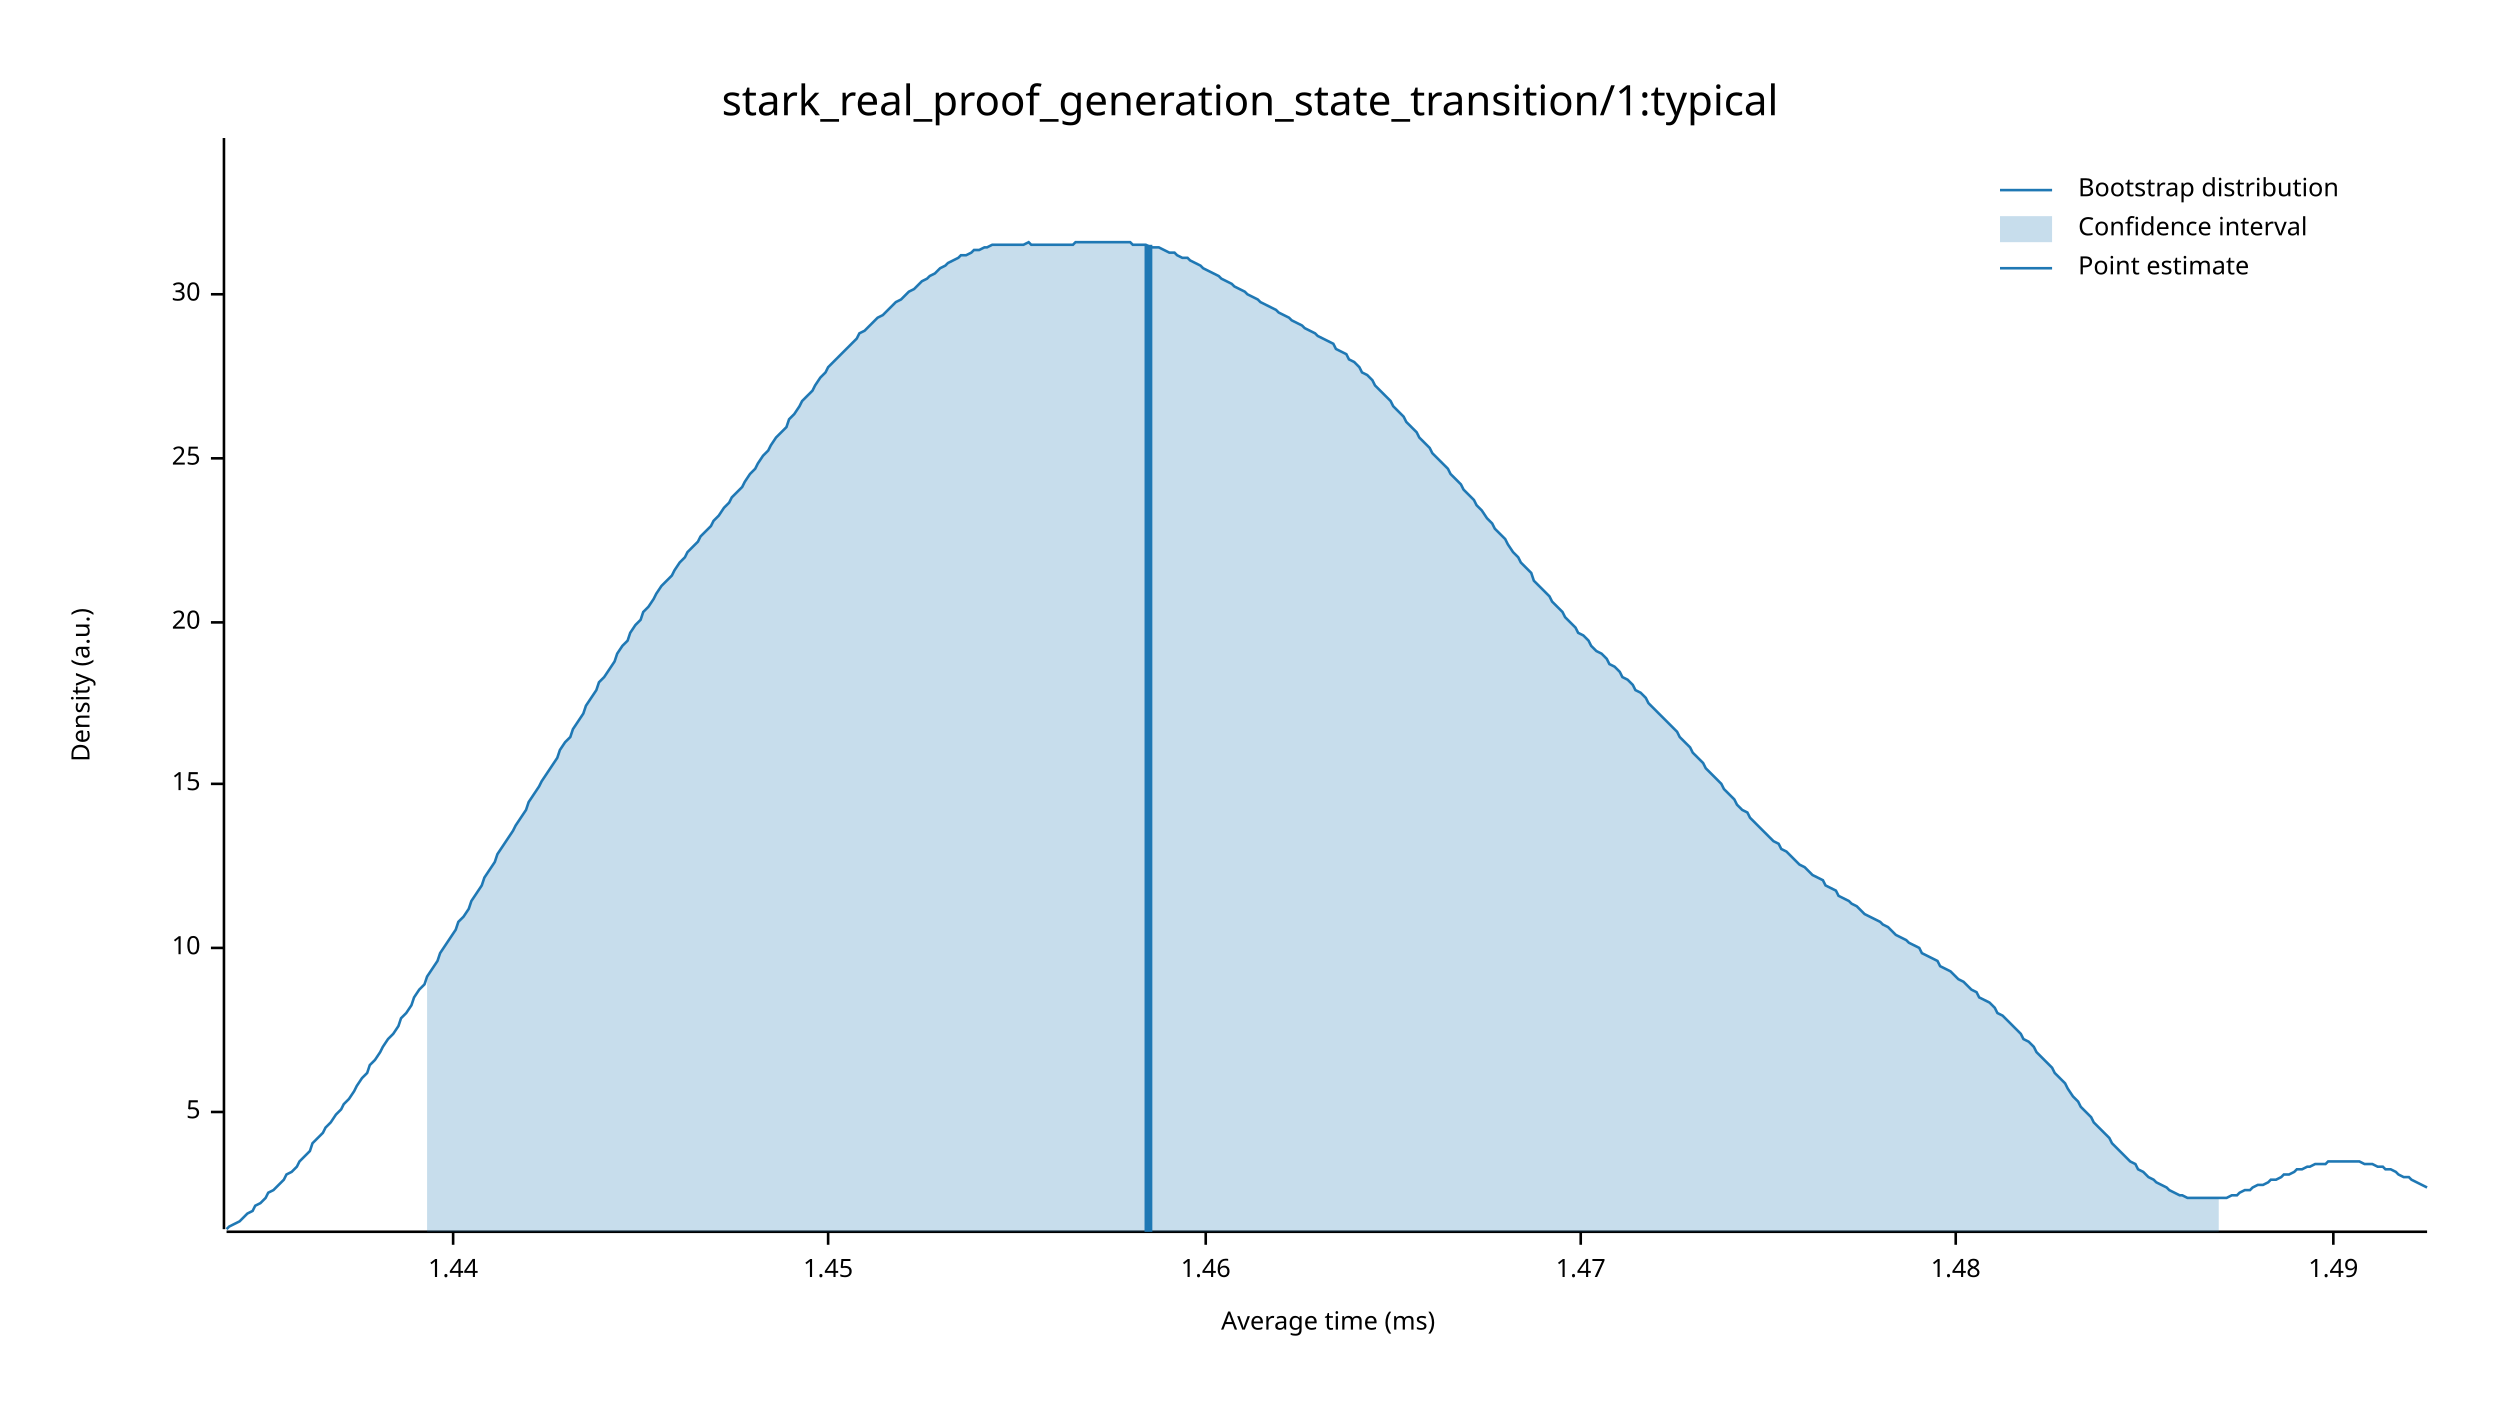
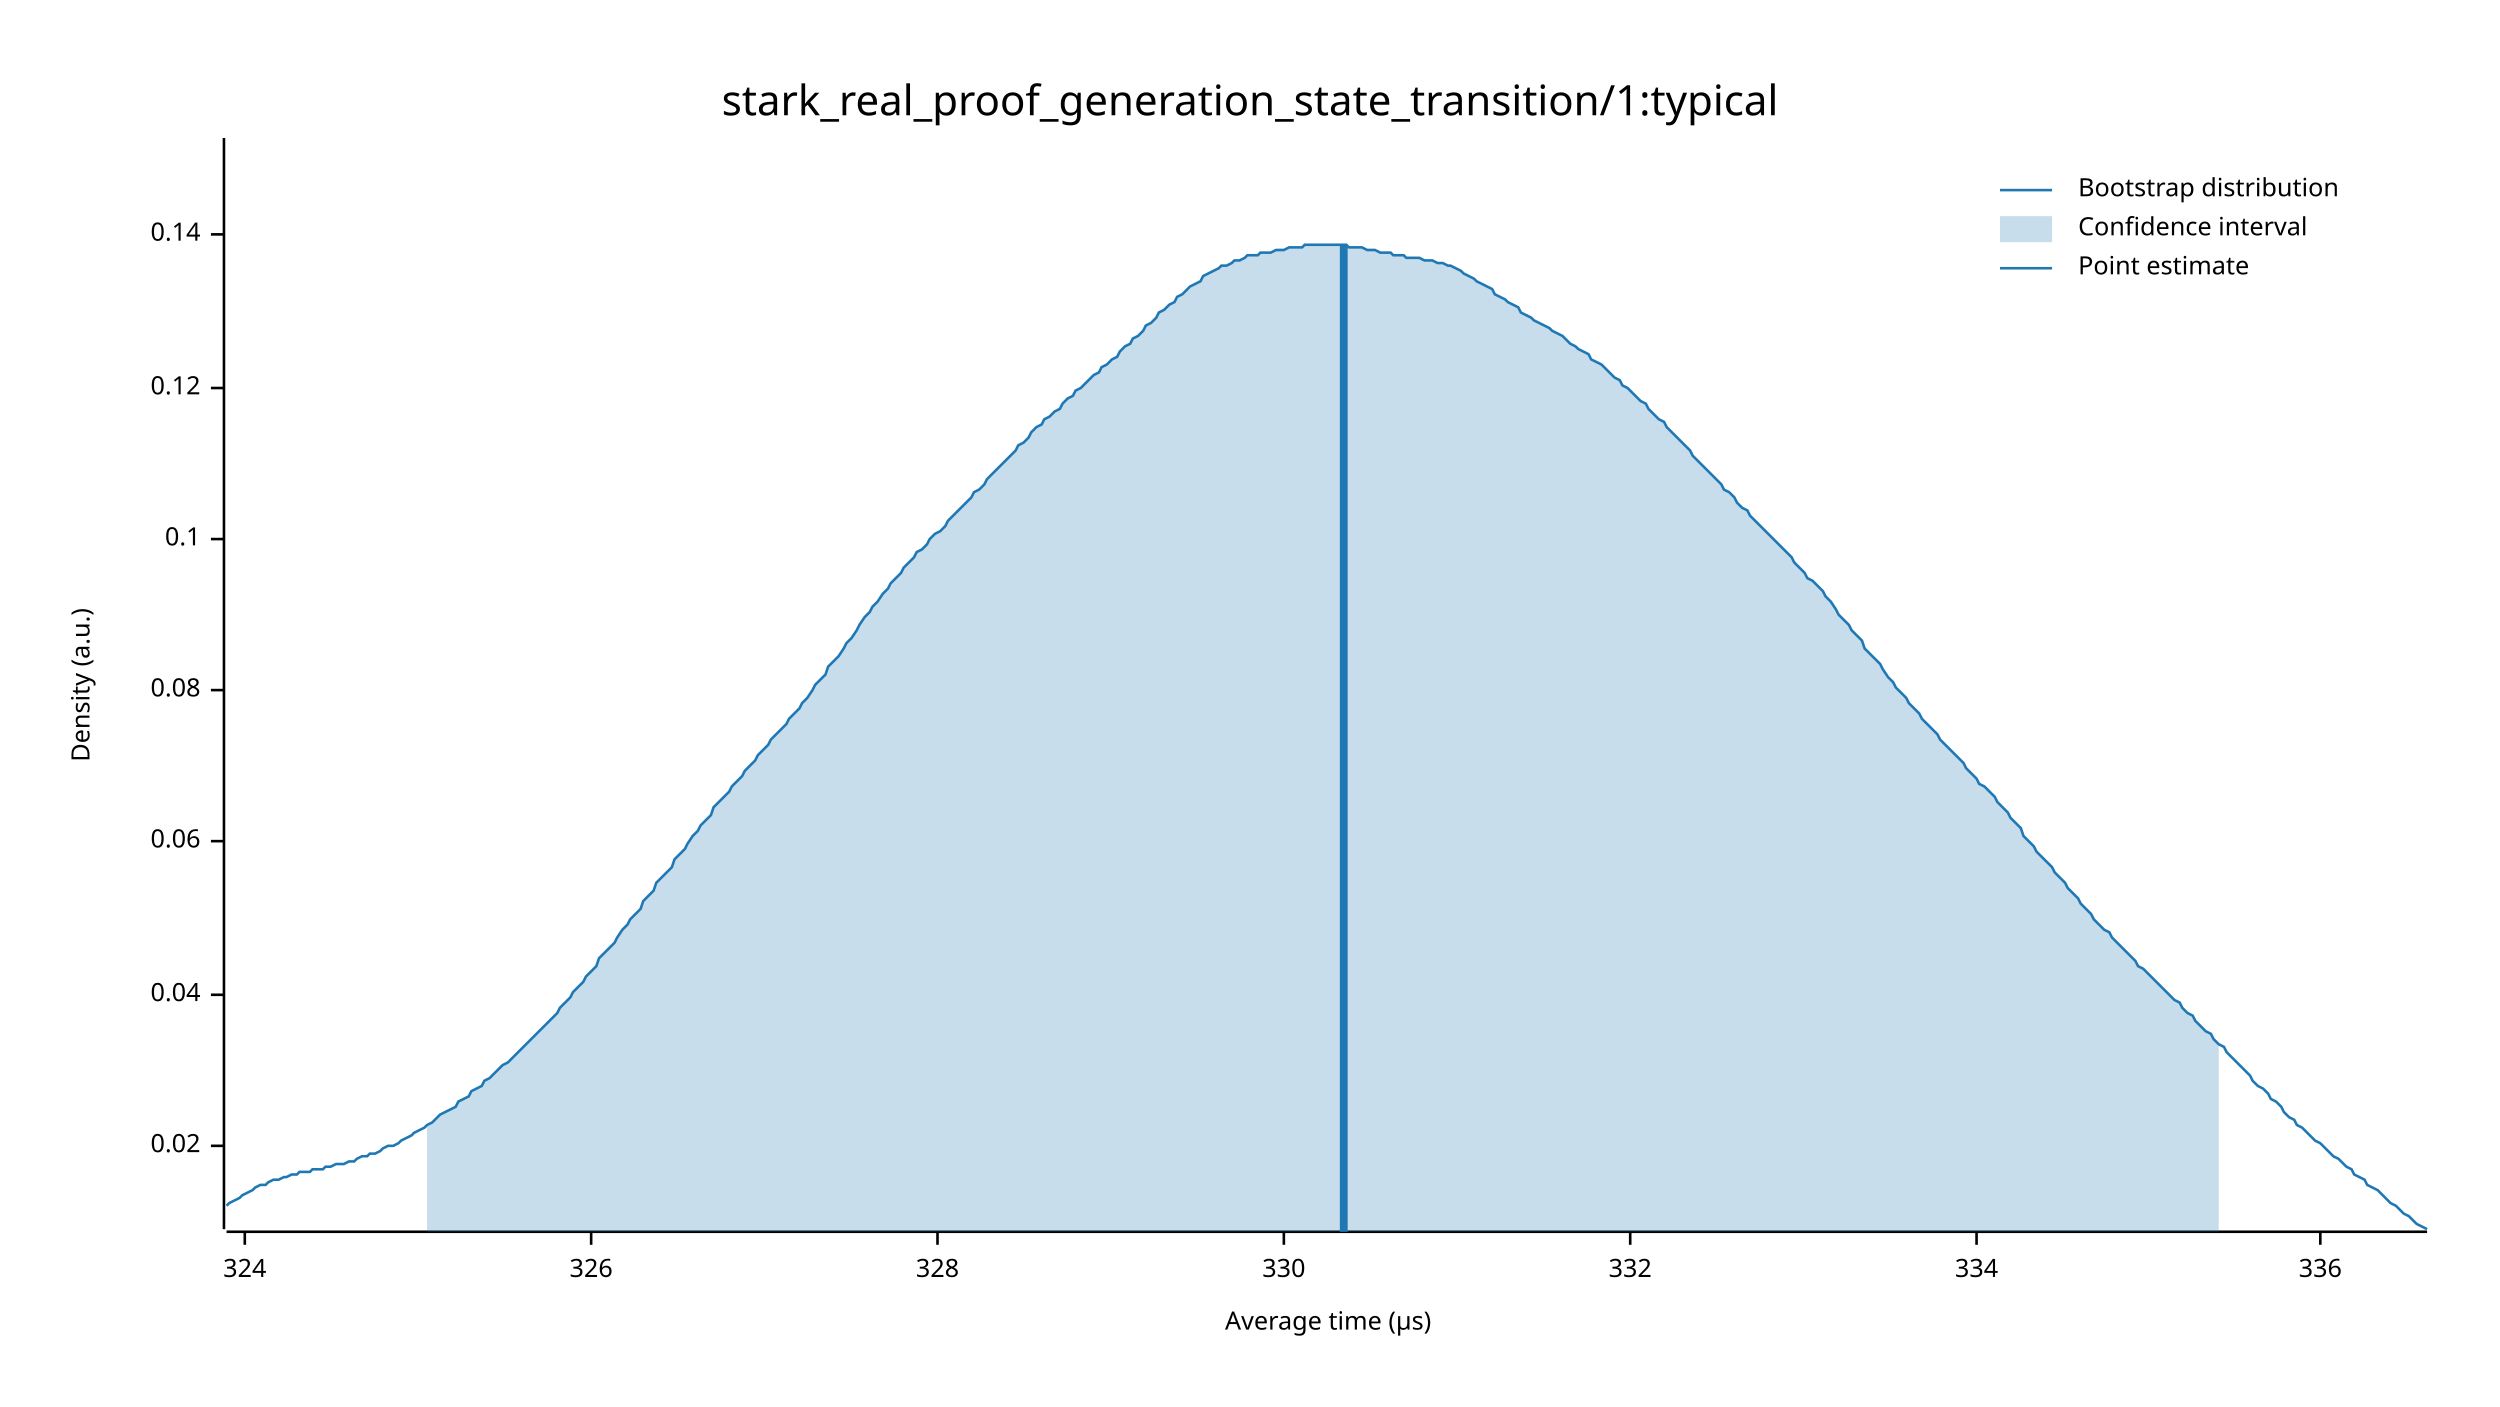
<svg xmlns="http://www.w3.org/2000/svg" width="960" height="540" viewBox="0 0 960 540">
  <text x="480" y="32" dy="0.76em" text-anchor="middle" font-family="sans-serif" font-size="16.129" opacity="1" fill="#000000">
stark_real_proof_generation_state_transition/1:typical
</text>
  <text x="27" y="263" dy="0.76em" text-anchor="middle" font-family="sans-serif" font-size="9.677" opacity="1" fill="#000000" transform="rotate(270, 27, 263)">
Density (a.u.)
</text>
  <text x="510" y="513" dy="-0.5ex" text-anchor="middle" font-family="sans-serif" font-size="9.677" opacity="1" fill="#000000">
- Average time (ms)
+ Average time (µs)
</text>
  <polyline fill="none" opacity="1" stroke="#000000" stroke-width="1" points="86,53 86,472 " />
-   <text x="77" y="427" dy="0.5ex" text-anchor="end" font-family="sans-serif" font-size="9.677" opacity="1" fill="#000000">
- 5
+   <text x="77" y="440" dy="0.5ex" text-anchor="end" font-family="sans-serif" font-size="9.677" opacity="1" fill="#000000">
+ 0.02
</text>
-   <polyline fill="none" opacity="1" stroke="#000000" stroke-width="1" points="81,427 86,427 " />
-   <text x="77" y="364" dy="0.5ex" text-anchor="end" font-family="sans-serif" font-size="9.677" opacity="1" fill="#000000">
- 10
+   <polyline fill="none" opacity="1" stroke="#000000" stroke-width="1" points="81,440 86,440 " />
+   <text x="77" y="382" dy="0.5ex" text-anchor="end" font-family="sans-serif" font-size="9.677" opacity="1" fill="#000000">
+ 0.04
</text>
-   <polyline fill="none" opacity="1" stroke="#000000" stroke-width="1" points="81,364 86,364 " />
-   <text x="77" y="301" dy="0.5ex" text-anchor="end" font-family="sans-serif" font-size="9.677" opacity="1" fill="#000000">
- 15
+   <polyline fill="none" opacity="1" stroke="#000000" stroke-width="1" points="81,382 86,382 " />
+   <text x="77" y="323" dy="0.5ex" text-anchor="end" font-family="sans-serif" font-size="9.677" opacity="1" fill="#000000">
+ 0.06
</text>
-   <polyline fill="none" opacity="1" stroke="#000000" stroke-width="1" points="81,301 86,301 " />
-   <text x="77" y="239" dy="0.5ex" text-anchor="end" font-family="sans-serif" font-size="9.677" opacity="1" fill="#000000">
- 20
+   <polyline fill="none" opacity="1" stroke="#000000" stroke-width="1" points="81,323 86,323 " />
+   <text x="77" y="265" dy="0.5ex" text-anchor="end" font-family="sans-serif" font-size="9.677" opacity="1" fill="#000000">
+ 0.08
</text>
-   <polyline fill="none" opacity="1" stroke="#000000" stroke-width="1" points="81,239 86,239 " />
-   <text x="77" y="176" dy="0.5ex" text-anchor="end" font-family="sans-serif" font-size="9.677" opacity="1" fill="#000000">
- 25
+   <polyline fill="none" opacity="1" stroke="#000000" stroke-width="1" points="81,265 86,265 " />
+   <text x="77" y="207" dy="0.5ex" text-anchor="end" font-family="sans-serif" font-size="9.677" opacity="1" fill="#000000">
+ 0.1
</text>
-   <polyline fill="none" opacity="1" stroke="#000000" stroke-width="1" points="81,176 86,176 " />
-   <text x="77" y="113" dy="0.5ex" text-anchor="end" font-family="sans-serif" font-size="9.677" opacity="1" fill="#000000">
- 30
+   <polyline fill="none" opacity="1" stroke="#000000" stroke-width="1" points="81,207 86,207 " />
+   <text x="77" y="149" dy="0.5ex" text-anchor="end" font-family="sans-serif" font-size="9.677" opacity="1" fill="#000000">
+ 0.12
</text>
-   <polyline fill="none" opacity="1" stroke="#000000" stroke-width="1" points="81,113 86,113 " />
+   <polyline fill="none" opacity="1" stroke="#000000" stroke-width="1" points="81,149 86,149 " />
+   <text x="77" y="90" dy="0.5ex" text-anchor="end" font-family="sans-serif" font-size="9.677" opacity="1" fill="#000000">
+ 0.14
+ </text>
+   <polyline fill="none" opacity="1" stroke="#000000" stroke-width="1" points="81,90 86,90 " />
  <polyline fill="none" opacity="1" stroke="#000000" stroke-width="1" points="87,473 932,473 " />
-   <text x="174" y="483" dy="0.76em" text-anchor="middle" font-family="sans-serif" font-size="9.677" opacity="1" fill="#000000">
- 1.44
+   <text x="94" y="483" dy="0.76em" text-anchor="middle" font-family="sans-serif" font-size="9.677" opacity="1" fill="#000000">
+ 324
</text>
-   <polyline fill="none" opacity="1" stroke="#000000" stroke-width="1" points="174,473 174,478 " />
-   <text x="318" y="483" dy="0.76em" text-anchor="middle" font-family="sans-serif" font-size="9.677" opacity="1" fill="#000000">
- 1.45
+   <polyline fill="none" opacity="1" stroke="#000000" stroke-width="1" points="94,473 94,478 " />
+   <text x="227" y="483" dy="0.76em" text-anchor="middle" font-family="sans-serif" font-size="9.677" opacity="1" fill="#000000">
+ 326
</text>
-   <polyline fill="none" opacity="1" stroke="#000000" stroke-width="1" points="318,473 318,478 " />
-   <text x="463" y="483" dy="0.76em" text-anchor="middle" font-family="sans-serif" font-size="9.677" opacity="1" fill="#000000">
- 1.46
+   <polyline fill="none" opacity="1" stroke="#000000" stroke-width="1" points="227,473 227,478 " />
+   <text x="360" y="483" dy="0.76em" text-anchor="middle" font-family="sans-serif" font-size="9.677" opacity="1" fill="#000000">
+ 328
</text>
-   <polyline fill="none" opacity="1" stroke="#000000" stroke-width="1" points="463,473 463,478 " />
-   <text x="607" y="483" dy="0.76em" text-anchor="middle" font-family="sans-serif" font-size="9.677" opacity="1" fill="#000000">
- 1.47
+   <polyline fill="none" opacity="1" stroke="#000000" stroke-width="1" points="360,473 360,478 " />
+   <text x="493" y="483" dy="0.76em" text-anchor="middle" font-family="sans-serif" font-size="9.677" opacity="1" fill="#000000">
+ 330
</text>
-   <polyline fill="none" opacity="1" stroke="#000000" stroke-width="1" points="607,473 607,478 " />
-   <text x="751" y="483" dy="0.76em" text-anchor="middle" font-family="sans-serif" font-size="9.677" opacity="1" fill="#000000">
- 1.48
+   <polyline fill="none" opacity="1" stroke="#000000" stroke-width="1" points="493,473 493,478 " />
+   <text x="626" y="483" dy="0.76em" text-anchor="middle" font-family="sans-serif" font-size="9.677" opacity="1" fill="#000000">
+ 332
</text>
-   <polyline fill="none" opacity="1" stroke="#000000" stroke-width="1" points="751,473 751,478 " />
-   <text x="896" y="483" dy="0.76em" text-anchor="middle" font-family="sans-serif" font-size="9.677" opacity="1" fill="#000000">
- 1.49
+   <polyline fill="none" opacity="1" stroke="#000000" stroke-width="1" points="626,473 626,478 " />
+   <text x="759" y="483" dy="0.76em" text-anchor="middle" font-family="sans-serif" font-size="9.677" opacity="1" fill="#000000">
+ 334
</text>
-   <polyline fill="none" opacity="1" stroke="#000000" stroke-width="1" points="896,473 896,478 " />
-   <polyline fill="none" opacity="1" stroke="#1F78B4" stroke-width="1" points="87,472 88,471 90,470 92,469 93,468 95,466 97,465 98,463 100,462 102,460 103,458 105,457 107,455 109,453 110,451 112,450 114,448 115,446 117,444 119,442 120,439 122,437 124,435 125,433 127,431 129,428 131,426 132,424 134,422 136,419 137,417 139,414 141,412 142,409 144,407 146,404 147,402 149,399 151,397 153,394 154,391 156,389 158,386 159,383 161,380 163,378 164,375 166,372 168,369 169,366 171,363 173,360 175,357 176,354 178,352 180,349 181,346 183,343 185,340 186,337 188,334 190,331 191,328 193,325 195,322 197,319 198,317 200,314 202,311 203,308 205,305 207,302 208,300 210,297 212,294 214,291 215,288 217,285 219,283 220,280 222,277 224,274 225,271 227,268 229,265 230,262 232,260 234,257 236,254 237,251 239,248 241,246 242,243 244,240 246,238 247,235 249,233 251,230 252,228 254,225 256,223 258,221 259,219 261,216 263,214 264,212 266,210 268,208 269,206 271,204 273,202 274,200 276,198 278,195 280,193 281,191 283,189 285,187 286,185 288,182 290,180 291,178 293,175 295,173 296,171 298,168 300,166 302,164 303,161 305,159 307,156 308,154 310,152 312,150 313,148 315,145 317,143 318,141 320,139 322,137 324,135 325,134 327,132 329,130 330,128 332,127 334,125 335,124 337,122 339,121 341,119 342,118 344,116 346,115 347,114 349,112 351,111 352,110 354,108 356,107 357,106 359,105 361,103 363,102 364,101 366,100 368,99 369,98 371,98 373,97 374,96 376,96 378,95 379,95 381,94 383,94 385,94 386,94 388,94 390,94 391,94 393,94 395,93 396,94 398,94 400,94 401,94 403,94 405,94 407,94 408,94 410,94 412,94 413,93 415,93 417,93 418,93 420,93 422,93 423,93 425,93 427,93 429,93 430,93 432,93 434,93 435,94 437,94 439,94 440,94 442,95 444,95 445,95 447,96 449,97 451,97 452,98 454,99 456,99 457,100 459,101 461,102 462,103 464,104 466,105 468,106 469,107 471,108 473,109 474,110 476,111 478,112 479,113 481,114 483,115 484,116 486,117 488,118 490,119 491,120 493,121 495,122 496,123 498,124 500,125 501,126 503,127 505,128 506,129 508,130 510,131 512,132 513,134 515,135 517,136 518,138 520,139 522,141 523,143 525,144 527,146 528,148 530,150 532,152 534,154 535,156 537,158 539,160 540,162 542,164 544,166 545,168 547,170 549,172 550,174 552,176 554,178 556,180 557,182 559,184 561,186 562,188 564,190 566,192 567,194 569,196 571,199 573,201 574,203 576,205 578,207 579,209 581,212 583,214 584,216 586,218 588,220 589,223 591,225 593,227 595,229 596,231 598,233 600,235 601,237 603,239 605,241 606,243 608,244 610,246 611,248 613,250 615,251 617,253 618,255 620,256 622,258 623,260 625,261 627,263 628,265 630,266 632,268 633,270 635,272 637,274 639,276 640,277 642,279 644,281 645,283 647,285 649,287 650,289 652,291 654,293 655,295 657,297 659,299 661,301 662,303 664,305 666,307 667,309 669,311 671,312 672,314 674,316 676,318 677,319 679,321 681,323 683,324 684,326 686,327 688,329 689,330 691,332 693,333 694,334 696,336 698,337 700,338 701,340 703,341 705,342 706,344 708,345 710,346 711,347 713,348 715,350 716,351 718,352 720,353 722,354 723,355 725,356 727,358 728,359 730,360 732,361 733,362 735,363 737,364 738,366 740,367 742,368 744,369 745,371 747,372 749,373 750,374 752,376 754,377 755,378 757,380 759,381 760,383 762,384 764,385 766,387 767,389 769,390 771,392 772,393 774,395 776,397 777,399 779,400 781,402 782,404 784,406 786,408 788,410 789,412 791,414 793,416 794,418 796,421 798,423 799,425 801,427 803,429 804,431 806,433 808,435 810,437 811,439 813,441 815,443 816,444 818,446 820,447 821,449 823,450 825,452 827,453 828,454 830,455 832,456 833,457 835,458 837,459 838,459 840,460 842,460 843,460 845,460 847,460 849,460 850,460 852,460 854,460 855,460 857,459 859,459 860,458 862,457 864,457 865,456 867,455 869,455 871,454 872,453 874,453 876,452 877,451 879,451 881,450 882,449 884,449 886,448 887,448 889,447 891,447 893,447 894,446 896,446 898,446 899,446 901,446 903,446 904,446 906,446 908,447 909,447 911,447 913,448 915,448 916,449 918,449 920,450 921,451 923,452 925,452 926,453 928,454 930,455 932,456 " />
-   <polygon opacity="0.25" fill="#1F78B4" points="164,375 166,372 168,369 169,366 171,363 173,360 175,357 176,354 178,352 180,349 181,346 183,343 185,340 186,337 188,334 190,331 191,328 193,325 195,322 197,319 198,317 200,314 202,311 203,308 205,305 207,302 208,300 210,297 212,294 214,291 215,288 217,285 219,283 220,280 222,277 224,274 225,271 227,268 229,265 230,262 232,260 234,257 236,254 237,251 239,248 241,246 242,243 244,240 246,238 247,235 249,233 251,230 252,228 254,225 256,223 258,221 259,219 261,216 263,214 264,212 266,210 268,208 269,206 271,204 273,202 274,200 276,198 278,195 280,193 281,191 283,189 285,187 286,185 288,182 290,180 291,178 293,175 295,173 296,171 298,168 300,166 302,164 303,161 305,159 307,156 308,154 310,152 312,150 313,148 315,145 317,143 318,141 320,139 322,137 324,135 325,134 327,132 329,130 330,128 332,127 334,125 335,124 337,122 339,121 341,119 342,118 344,116 346,115 347,114 349,112 351,111 352,110 354,108 356,107 357,106 359,105 361,103 363,102 364,101 366,100 368,99 369,98 371,98 373,97 374,96 376,96 378,95 379,95 381,94 383,94 385,94 386,94 388,94 390,94 391,94 393,94 395,93 396,94 398,94 400,94 401,94 403,94 405,94 407,94 408,94 410,94 412,94 413,93 415,93 417,93 418,93 420,93 422,93 423,93 425,93 427,93 429,93 430,93 432,93 434,93 435,94 437,94 439,94 440,94 442,95 444,95 445,95 447,96 449,97 451,97 452,98 454,99 456,99 457,100 459,101 461,102 462,103 464,104 466,105 468,106 469,107 471,108 473,109 474,110 476,111 478,112 479,113 481,114 483,115 484,116 486,117 488,118 490,119 491,120 493,121 495,122 496,123 498,124 500,125 501,126 503,127 505,128 506,129 508,130 510,131 512,132 513,134 515,135 517,136 518,138 520,139 522,141 523,143 525,144 527,146 528,148 530,150 532,152 534,154 535,156 537,158 539,160 540,162 542,164 544,166 545,168 547,170 549,172 550,174 552,176 554,178 556,180 557,182 559,184 561,186 562,188 564,190 566,192 567,194 569,196 571,199 573,201 574,203 576,205 578,207 579,209 581,212 583,214 584,216 586,218 588,220 589,223 591,225 593,227 595,229 596,231 598,233 600,235 601,237 603,239 605,241 606,243 608,244 610,246 611,248 613,250 615,251 617,253 618,255 620,256 622,258 623,260 625,261 627,263 628,265 630,266 632,268 633,270 635,272 637,274 639,276 640,277 642,279 644,281 645,283 647,285 649,287 650,289 652,291 654,293 655,295 657,297 659,299 661,301 662,303 664,305 666,307 667,309 669,311 671,312 672,314 674,316 676,318 677,319 679,321 681,323 683,324 684,326 686,327 688,329 689,330 691,332 693,333 694,334 696,336 698,337 700,338 701,340 703,341 705,342 706,344 708,345 710,346 711,347 713,348 715,350 716,351 718,352 720,353 722,354 723,355 725,356 727,358 728,359 730,360 732,361 733,362 735,363 737,364 738,366 740,367 742,368 744,369 745,371 747,372 749,373 750,374 752,376 754,377 755,378 757,380 759,381 760,383 762,384 764,385 766,387 767,389 769,390 771,392 772,393 774,395 776,397 777,399 779,400 781,402 782,404 784,406 786,408 788,410 789,412 791,414 793,416 794,418 796,421 798,423 799,425 801,427 803,429 804,431 806,433 808,435 810,437 811,439 813,441 815,443 816,444 818,446 820,447 821,449 823,450 825,452 827,453 828,454 830,455 832,456 833,457 835,458 837,459 838,459 840,460 842,460 843,460 845,460 847,460 849,460 850,460 852,460 852,473 164,473 " />
-   <polyline fill="none" opacity="1" stroke="#1F78B4" stroke-width="3" points="441,473 441,94 " />
+   <polyline fill="none" opacity="1" stroke="#000000" stroke-width="1" points="759,473 759,478 " />
+   <text x="891" y="483" dy="0.76em" text-anchor="middle" font-family="sans-serif" font-size="9.677" opacity="1" fill="#000000">
+ 336
+ </text>
+   <polyline fill="none" opacity="1" stroke="#000000" stroke-width="1" points="891,473 891,478 " />
+   <polyline fill="none" opacity="1" stroke="#1F78B4" stroke-width="1" points="87,463 88,462 90,461 92,460 93,459 95,458 97,457 98,456 100,455 102,455 103,454 105,453 107,453 109,452 110,452 112,451 114,451 115,450 117,450 119,450 120,449 122,449 124,449 125,448 127,448 129,447 131,447 132,447 134,446 136,446 137,445 139,444 141,444 142,443 144,443 146,442 147,441 149,440 151,440 153,439 154,438 156,437 158,436 159,435 161,434 163,433 164,432 166,431 168,429 169,428 171,427 173,426 175,425 176,423 178,422 180,421 181,419 183,418 185,417 186,415 188,414 190,412 191,411 193,409 195,408 197,406 198,405 200,403 202,401 203,400 205,398 207,396 208,395 210,393 212,391 214,389 215,387 217,385 219,383 220,381 222,379 224,377 225,375 227,373 229,371 230,368 232,366 234,364 236,362 237,360 239,357 241,355 242,353 244,351 246,349 247,346 249,344 251,342 252,339 254,337 256,335 258,333 259,330 261,328 263,326 264,324 266,321 268,319 269,317 271,315 273,313 274,310 276,308 278,306 280,304 281,302 283,300 285,298 286,296 288,294 290,292 291,290 293,288 295,286 296,284 298,282 300,280 302,278 303,276 305,274 307,272 308,270 310,268 312,265 313,263 315,261 317,259 318,256 320,254 322,252 324,249 325,247 327,245 329,242 330,240 332,237 334,235 335,233 337,231 339,228 341,226 342,224 344,222 346,220 347,218 349,216 351,214 352,212 354,211 356,209 357,207 359,205 361,204 363,202 364,200 366,198 368,196 369,195 371,193 373,191 374,189 376,188 378,186 379,184 381,182 383,180 385,178 386,177 388,175 390,173 391,171 393,170 395,168 396,166 398,164 400,163 401,161 403,160 405,158 407,157 408,155 410,153 412,152 413,150 415,149 417,147 418,146 420,144 422,143 423,141 425,140 427,138 429,137 430,135 432,133 434,132 435,130 437,129 439,127 440,125 442,124 444,122 445,120 447,119 449,117 451,116 452,114 454,113 456,111 457,110 459,109 461,108 462,106 464,105 466,104 468,103 469,102 471,102 473,101 474,100 476,100 478,99 479,98 481,98 483,98 484,97 486,97 488,97 490,96 491,96 493,96 495,95 496,95 498,95 500,95 501,94 503,94 505,94 506,94 508,94 510,94 512,94 513,94 515,94 517,94 518,95 520,95 522,95 523,95 525,96 527,96 528,96 530,97 532,97 534,97 535,98 537,98 539,98 540,99 542,99 544,99 545,99 547,100 549,100 550,100 552,101 554,101 556,102 557,102 559,103 561,104 562,105 564,106 566,107 567,108 569,109 571,110 573,111 574,113 576,114 578,115 579,116 581,117 583,118 584,120 586,121 588,122 589,123 591,124 593,125 595,126 596,127 598,128 600,129 601,130 603,132 605,133 606,134 608,135 610,136 611,138 613,139 615,140 617,142 618,143 620,145 622,146 623,148 625,149 627,151 628,152 630,154 632,155 633,157 635,159 637,161 639,162 640,164 642,166 644,168 645,169 647,171 649,173 650,175 652,177 654,179 655,180 657,182 659,184 661,186 662,188 664,189 666,191 667,193 669,195 671,196 672,198 674,200 676,202 677,203 679,205 681,207 683,209 684,210 686,212 688,214 689,216 691,218 693,220 694,222 696,223 698,225 700,227 701,229 703,231 705,234 706,236 708,238 710,240 711,242 713,244 715,246 716,249 718,251 720,253 722,255 723,257 725,260 727,262 728,264 730,266 732,268 733,270 735,272 737,274 738,276 740,278 742,280 744,282 745,284 747,286 749,288 750,289 752,291 754,293 755,295 757,297 759,299 760,301 762,302 764,304 766,306 767,308 769,310 771,312 772,314 774,316 776,318 777,321 779,323 781,325 782,327 784,329 786,331 788,333 789,335 791,337 793,339 794,341 796,343 798,345 799,347 801,349 803,351 804,353 806,355 808,357 810,358 811,360 813,362 815,364 816,365 818,367 820,369 821,371 823,372 825,374 827,376 828,377 830,379 832,381 833,382 835,384 837,385 838,387 840,389 842,390 843,392 845,394 847,396 849,397 850,399 852,401 854,402 855,404 857,406 859,408 860,409 862,411 864,413 865,415 867,417 869,418 871,420 872,422 874,423 876,425 877,427 879,429 881,430 882,432 884,433 886,435 887,436 889,438 891,439 893,441 894,442 896,444 898,445 899,446 901,448 903,449 904,451 906,452 908,453 909,455 911,456 913,457 915,459 916,460 918,462 920,463 921,464 923,466 925,467 926,468 928,470 930,471 932,472 " />
+   <polygon opacity="0.25" fill="#1F78B4" points="164,432 166,431 168,429 169,428 171,427 173,426 175,425 176,423 178,422 180,421 181,419 183,418 185,417 186,415 188,414 190,412 191,411 193,409 195,408 197,406 198,405 200,403 202,401 203,400 205,398 207,396 208,395 210,393 212,391 214,389 215,387 217,385 219,383 220,381 222,379 224,377 225,375 227,373 229,371 230,368 232,366 234,364 236,362 237,360 239,357 241,355 242,353 244,351 246,349 247,346 249,344 251,342 252,339 254,337 256,335 258,333 259,330 261,328 263,326 264,324 266,321 268,319 269,317 271,315 273,313 274,310 276,308 278,306 280,304 281,302 283,300 285,298 286,296 288,294 290,292 291,290 293,288 295,286 296,284 298,282 300,280 302,278 303,276 305,274 307,272 308,270 310,268 312,265 313,263 315,261 317,259 318,256 320,254 322,252 324,249 325,247 327,245 329,242 330,240 332,237 334,235 335,233 337,231 339,228 341,226 342,224 344,222 346,220 347,218 349,216 351,214 352,212 354,211 356,209 357,207 359,205 361,204 363,202 364,200 366,198 368,196 369,195 371,193 373,191 374,189 376,188 378,186 379,184 381,182 383,180 385,178 386,177 388,175 390,173 391,171 393,170 395,168 396,166 398,164 400,163 401,161 403,160 405,158 407,157 408,155 410,153 412,152 413,150 415,149 417,147 418,146 420,144 422,143 423,141 425,140 427,138 429,137 430,135 432,133 434,132 435,130 437,129 439,127 440,125 442,124 444,122 445,120 447,119 449,117 451,116 452,114 454,113 456,111 457,110 459,109 461,108 462,106 464,105 466,104 468,103 469,102 471,102 473,101 474,100 476,100 478,99 479,98 481,98 483,98 484,97 486,97 488,97 490,96 491,96 493,96 495,95 496,95 498,95 500,95 501,94 503,94 505,94 506,94 508,94 510,94 512,94 513,94 515,94 517,94 518,95 520,95 522,95 523,95 525,96 527,96 528,96 530,97 532,97 534,97 535,98 537,98 539,98 540,99 542,99 544,99 545,99 547,100 549,100 550,100 552,101 554,101 556,102 557,102 559,103 561,104 562,105 564,106 566,107 567,108 569,109 571,110 573,111 574,113 576,114 578,115 579,116 581,117 583,118 584,120 586,121 588,122 589,123 591,124 593,125 595,126 596,127 598,128 600,129 601,130 603,132 605,133 606,134 608,135 610,136 611,138 613,139 615,140 617,142 618,143 620,145 622,146 623,148 625,149 627,151 628,152 630,154 632,155 633,157 635,159 637,161 639,162 640,164 642,166 644,168 645,169 647,171 649,173 650,175 652,177 654,179 655,180 657,182 659,184 661,186 662,188 664,189 666,191 667,193 669,195 671,196 672,198 674,200 676,202 677,203 679,205 681,207 683,209 684,210 686,212 688,214 689,216 691,218 693,220 694,222 696,223 698,225 700,227 701,229 703,231 705,234 706,236 708,238 710,240 711,242 713,244 715,246 716,249 718,251 720,253 722,255 723,257 725,260 727,262 728,264 730,266 732,268 733,270 735,272 737,274 738,276 740,278 742,280 744,282 745,284 747,286 749,288 750,289 752,291 754,293 755,295 757,297 759,299 760,301 762,302 764,304 766,306 767,308 769,310 771,312 772,314 774,316 776,318 777,321 779,323 781,325 782,327 784,329 786,331 788,333 789,335 791,337 793,339 794,341 796,343 798,345 799,347 801,349 803,351 804,353 806,355 808,357 810,358 811,360 813,362 815,364 816,365 818,367 820,369 821,371 823,372 825,374 827,376 828,377 830,379 832,381 833,382 835,384 837,385 838,387 840,389 842,390 843,392 845,394 847,396 849,397 850,399 852,401 852,473 164,473 " />
+   <polyline fill="none" opacity="1" stroke="#1F78B4" stroke-width="3" points="516,473 516,94 " />
  <text x="798" y="68" dy="0.76em" text-anchor="start" font-family="sans-serif" font-size="9.677" opacity="1" fill="#000000">
Bootstrap distribution
</text>
  <text x="798" y="83" dy="0.76em" text-anchor="start" font-family="sans-serif" font-size="9.677" opacity="1" fill="#000000">
Confidence interval
</text>
  <text x="798" y="98" dy="0.76em" text-anchor="start" font-family="sans-serif" font-size="9.677" opacity="1" fill="#000000">
Point estimate
</text>
  <polyline fill="none" opacity="1" stroke="#1F78B4" stroke-width="1" points="768,73 788,73 " />
  <rect x="768" y="83" width="20" height="10" opacity="0.25" fill="#1F78B4" stroke="none" />
  <polyline fill="none" opacity="1" stroke="#1F78B4" stroke-width="1" points="768,103 788,103 " />
</svg>
